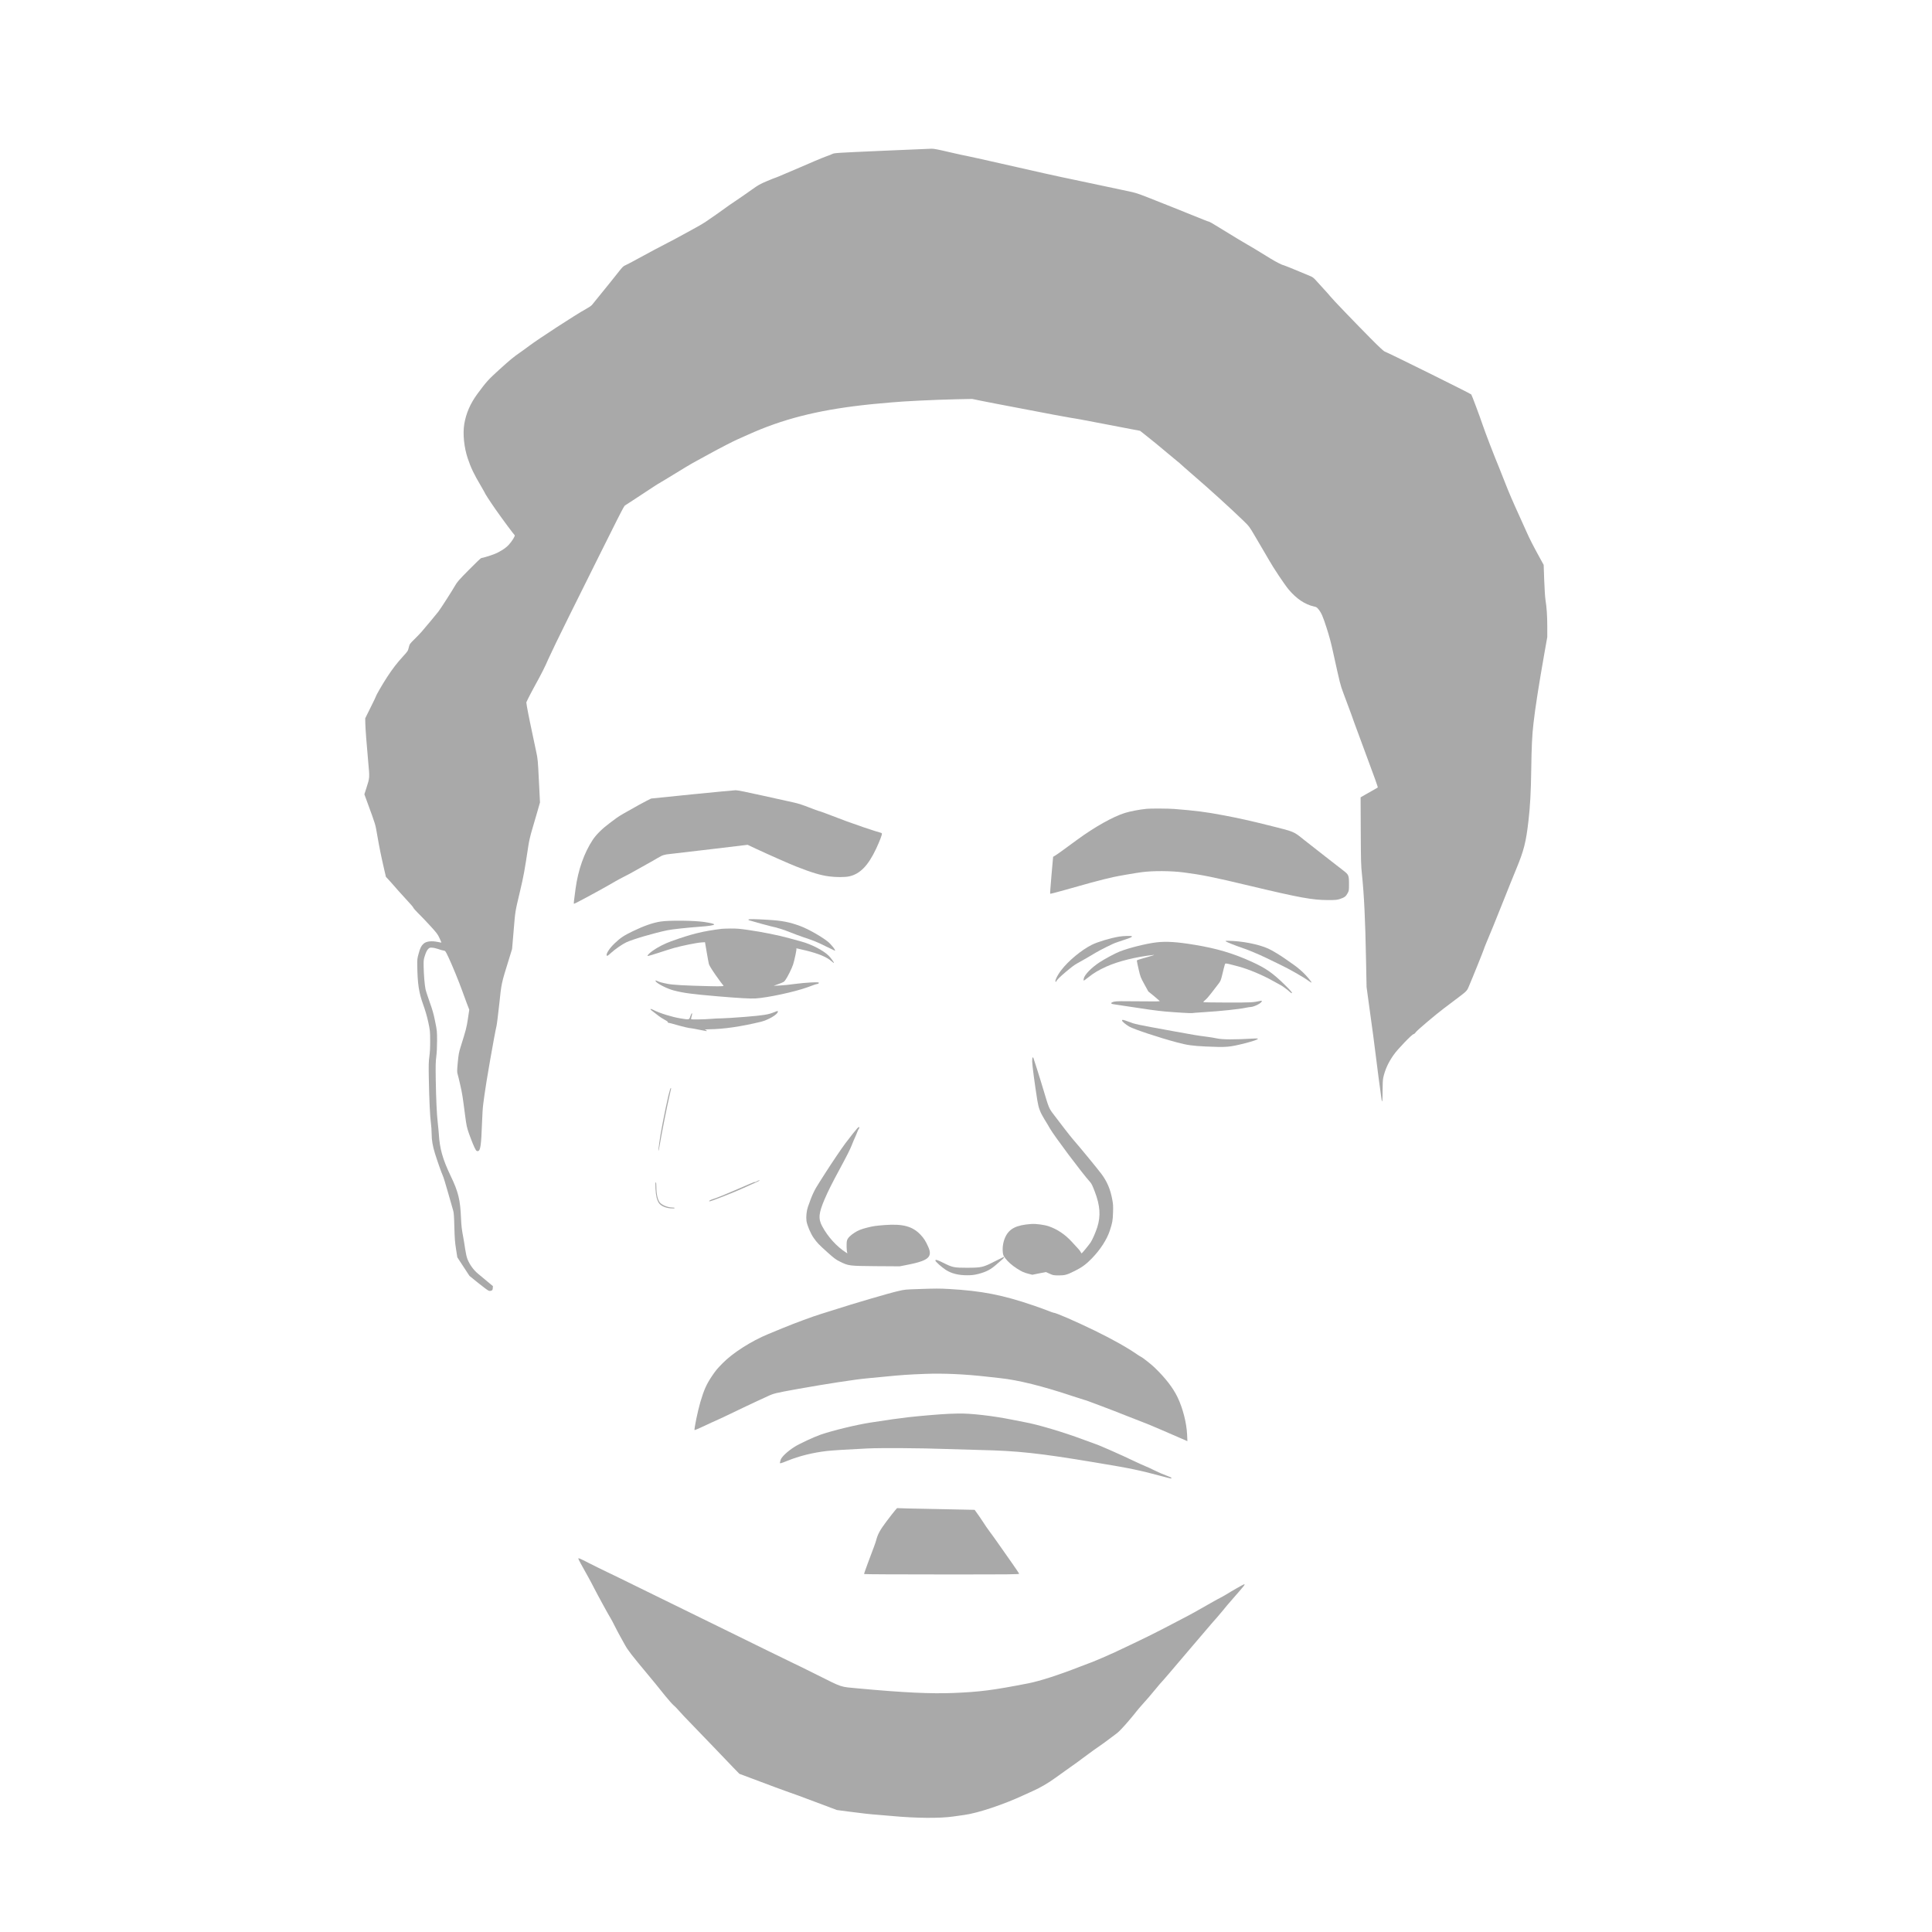
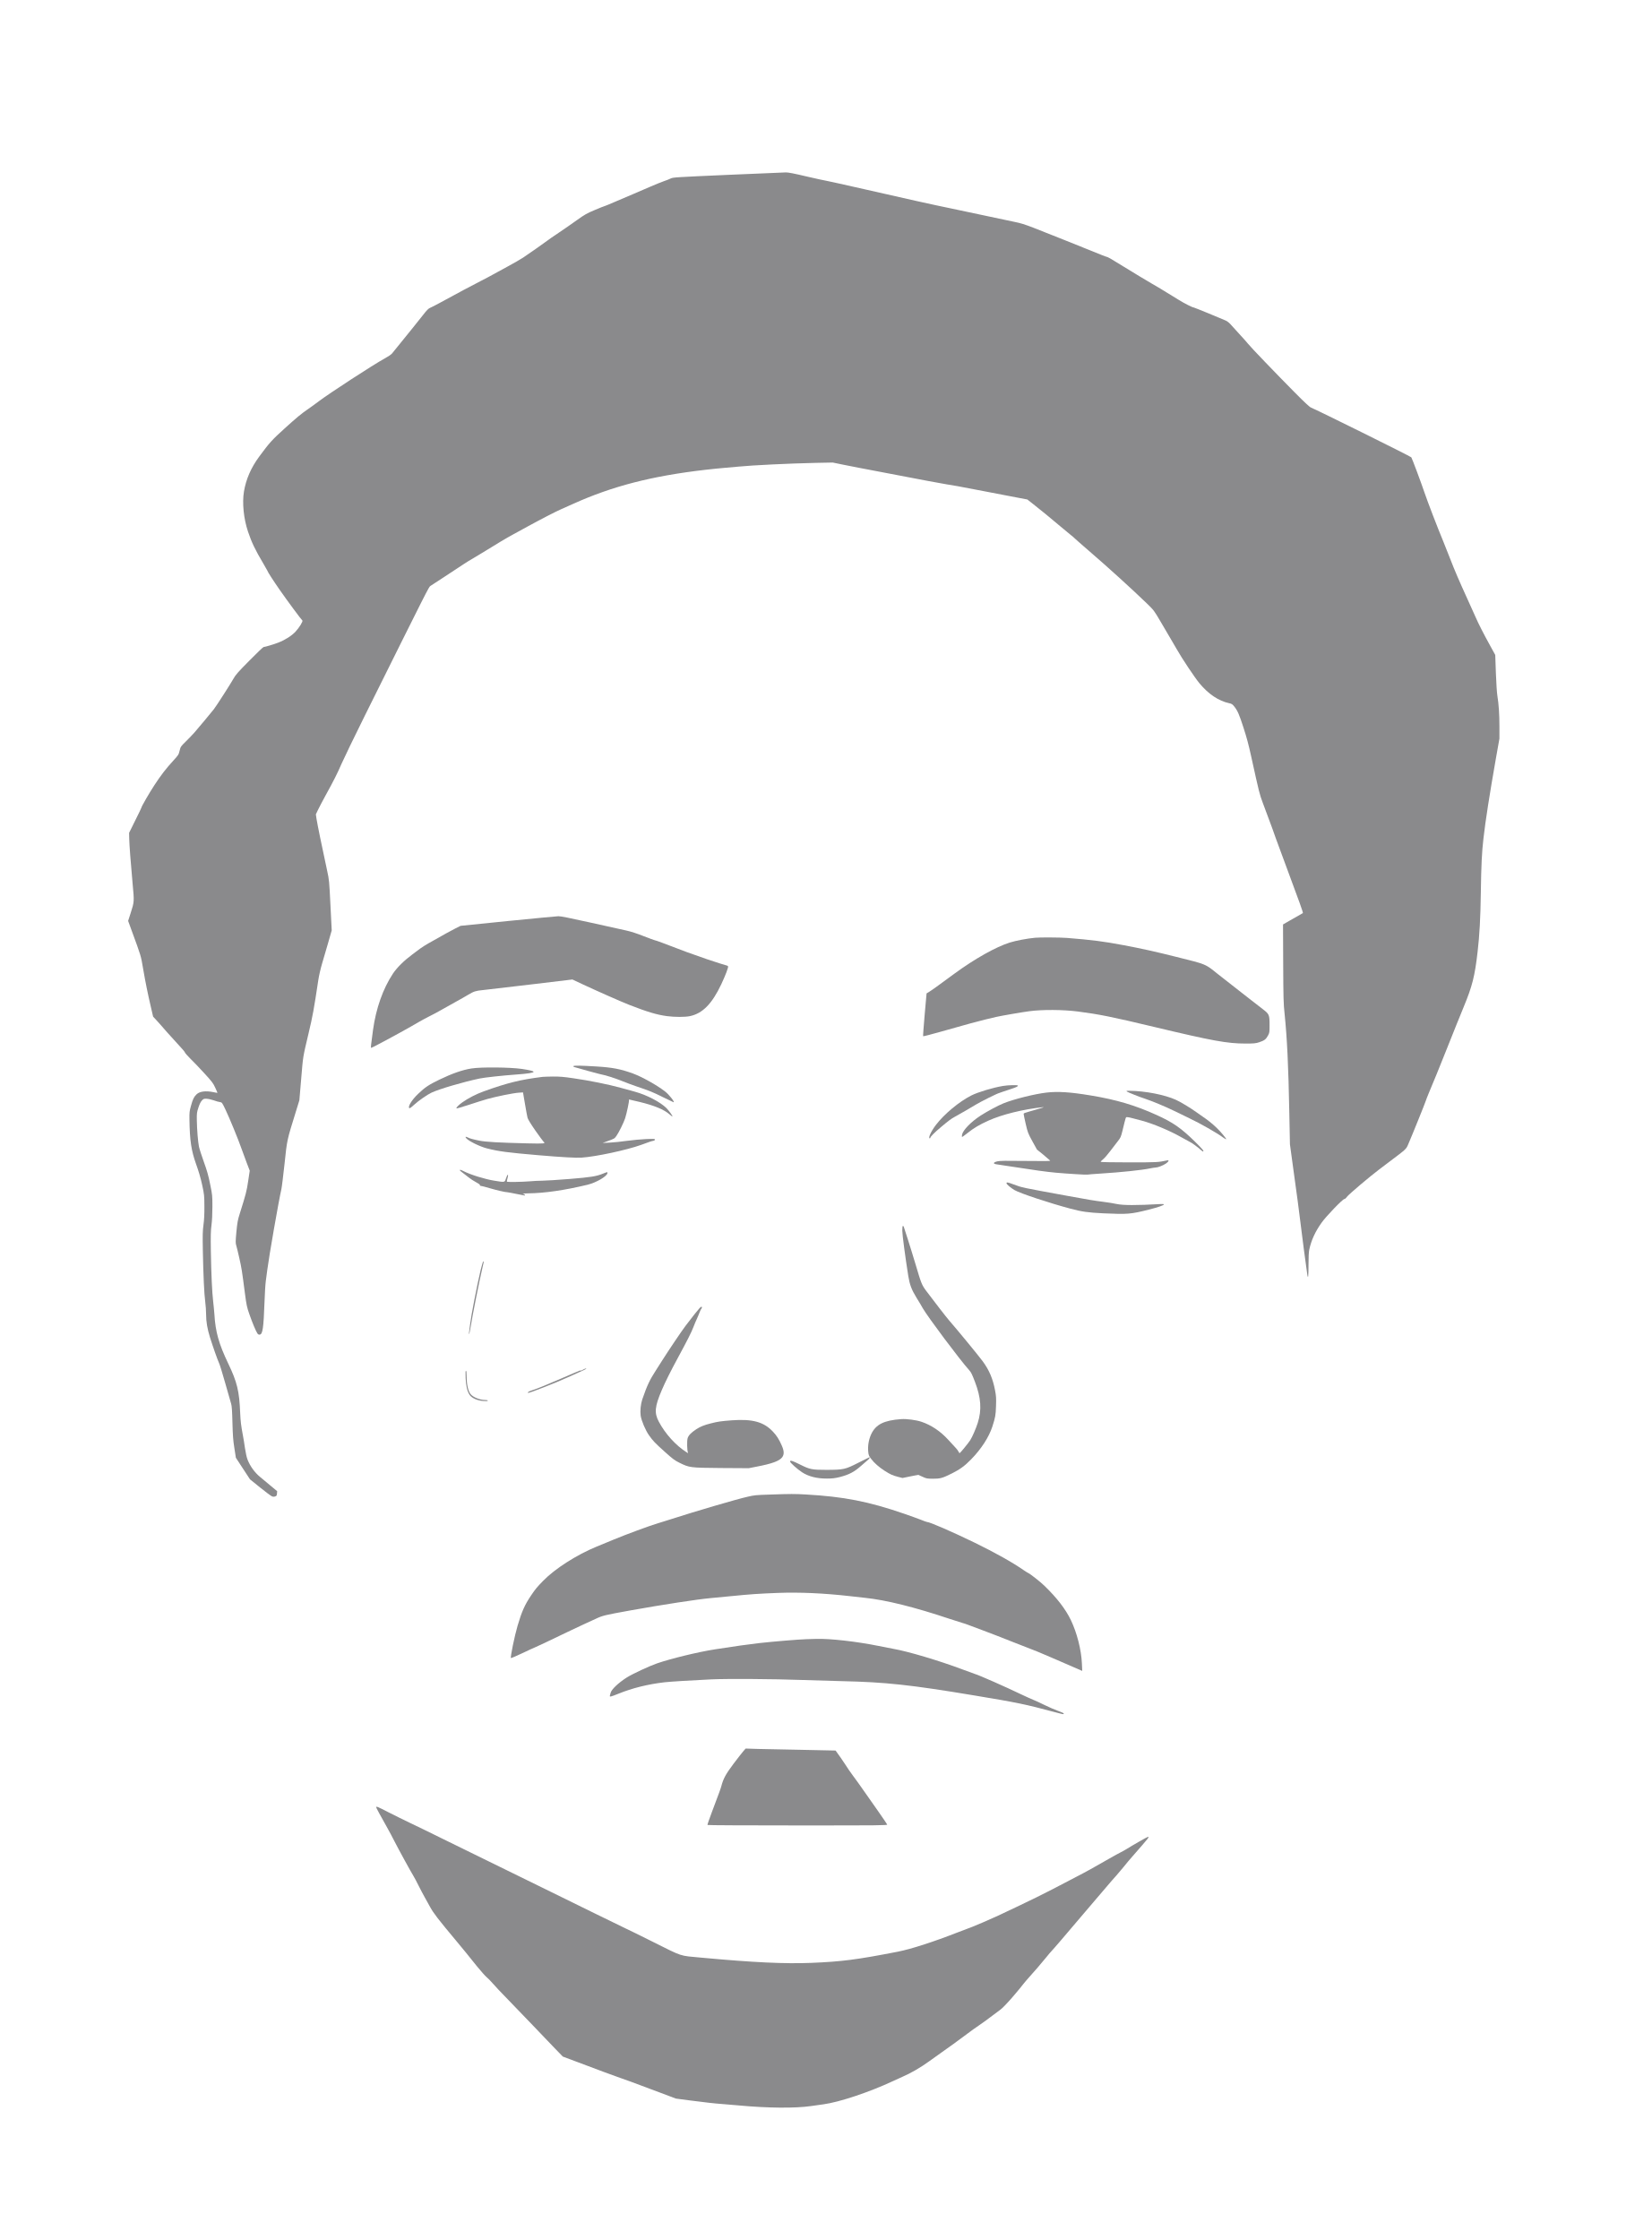
- <svg xmlns="http://www.w3.org/2000/svg" version="1.0" width="350pt" height="350pt" viewBox="0 0 2884 3912" preserveAspectRatio="xMidYMid meet">
-   <g transform="translate(0,3912) scale(0.1,-0.1)" fill="#a9a9a9" stroke="none">
+ <svg xmlns="http://www.w3.org/2000/svg" version="1.0" viewBox="0 0 2884 3912" preserveAspectRatio="xMidYMid meet">
+   <g transform="translate(0,3912) scale(0.1,-0.1)" fill="rgba(138, 138, 140, 1)" stroke="none">
    <path d="M12710 36066 c-901 -40 -957 -43 -995 -63 -22 -11 -75 -33 -119 -47 -43 -15 -146 -57 -230 -93 -83 -36 -223 -96 -311 -134 -88 -37 -234 -99 -324 -138 -90 -39 -168 -71 -173 -71 -5 0 -81 -30 -168 -67 -140 -59 -176 -79 -317 -180 -87 -63 -228 -160 -313 -217 -85 -57 -177 -120 -205 -142 -55 -42 -296 -211 -418 -293 -43 -28 -166 -100 -275 -158 -108 -58 -226 -122 -262 -143 -36 -21 -126 -68 -200 -106 -124 -62 -430 -226 -725 -387 -66 -36 -138 -73 -160 -82 -31 -12 -59 -40 -125 -125 -47 -60 -126 -160 -177 -222 -51 -62 -149 -183 -217 -268 -69 -85 -136 -168 -150 -185 -13 -16 -71 -55 -128 -86 -187 -101 -968 -609 -1151 -748 -56 -43 -140 -103 -186 -135 -115 -78 -205 -153 -411 -340 -220 -199 -264 -248 -443 -491 -143 -194 -230 -394 -266 -610 -33 -196 -5 -474 70 -697 64 -191 128 -324 266 -556 40 -67 73 -125 73 -128 0 -14 101 -171 218 -339 133 -191 378 -521 393 -531 17 -10 -55 -127 -120 -196 -67 -72 -180 -144 -301 -191 -71 -28 -234 -77 -256 -77 -8 0 -119 -106 -248 -237 -204 -206 -240 -247 -282 -322 -53 -94 -289 -462 -338 -526 -35 -46 -264 -321 -340 -408 -28 -32 -94 -101 -146 -152 -94 -92 -96 -96 -113 -166 -16 -68 -22 -77 -110 -173 -125 -136 -218 -256 -330 -428 -89 -136 -227 -374 -227 -393 0 -4 -48 -105 -108 -224 l-107 -216 2 -100 c3 -120 24 -400 59 -785 30 -323 31 -314 -37 -526 l-41 -127 57 -156 c175 -478 164 -442 205 -681 42 -243 79 -424 137 -674 l37 -160 101 -110 c55 -61 123 -138 150 -171 28 -32 107 -120 177 -195 70 -74 128 -142 128 -150 0 -8 43 -57 95 -109 53 -51 163 -166 245 -256 131 -143 154 -172 189 -250 23 -49 40 -89 39 -91 -2 -1 -32 4 -68 12 -134 28 -243 15 -297 -38 -46 -44 -65 -83 -98 -203 -25 -89 -28 -115 -26 -235 5 -368 32 -546 117 -783 44 -122 79 -241 105 -360 37 -172 38 -186 39 -376 1 -136 -4 -236 -16 -322 -14 -105 -16 -174 -11 -449 8 -434 24 -768 42 -897 8 -59 15 -158 15 -221 0 -126 21 -248 69 -403 51 -162 132 -391 155 -439 13 -25 62 -184 110 -355 49 -170 95 -332 103 -360 12 -37 18 -124 23 -330 6 -227 12 -311 34 -447 l26 -167 123 -188 123 -188 178 -144 c98 -79 191 -148 207 -154 19 -8 37 -8 56 -1 24 8 28 16 31 51 l3 41 -112 93 c-62 52 -148 123 -191 159 -89 74 -168 183 -212 293 -17 42 -34 119 -47 205 -11 75 -26 173 -35 217 -34 181 -42 248 -49 400 -15 382 -54 540 -210 865 -162 339 -222 550 -240 855 -4 55 -13 154 -21 220 -20 167 -34 480 -41 880 -4 278 -2 362 11 460 10 76 16 192 16 320 0 195 -1 207 -40 396 -30 151 -55 237 -110 389 -38 107 -77 226 -85 265 -17 86 -34 286 -37 460 -2 120 0 137 27 220 19 59 39 101 60 124 29 31 36 34 83 32 28 -1 84 -13 124 -27 40 -15 89 -29 109 -31 36 -5 38 -7 99 -135 69 -144 220 -512 280 -683 21 -60 62 -171 90 -245 l52 -135 -27 -180 c-26 -177 -40 -230 -147 -570 -36 -114 -43 -154 -59 -319 -15 -165 -16 -194 -3 -235 8 -25 32 -125 54 -222 40 -176 46 -216 99 -624 26 -197 34 -234 76 -355 52 -148 113 -296 140 -336 12 -18 23 -24 42 -22 51 6 67 116 83 568 5 146 15 312 23 370 8 58 20 146 26 195 30 236 199 1203 246 1408 8 34 32 233 55 442 44 421 41 406 196 905 l63 205 31 365 c35 416 27 369 130 805 73 308 91 407 170 930 11 74 40 201 68 295 27 91 76 257 108 369 l58 203 -22 437 c-21 422 -22 441 -57 601 -91 420 -170 806 -186 906 l-12 82 36 76 c20 42 78 152 128 244 148 268 213 397 284 562 37 85 221 466 409 845 1107 2226 1116 2245 1144 2262 15 9 110 71 212 138 328 217 479 315 485 315 3 0 94 55 203 122 305 188 417 255 542 323 63 34 182 99 263 144 219 120 482 256 583 300 49 22 141 62 204 91 685 309 1372 486 2300 594 118 14 278 30 355 36 77 6 183 15 235 21 242 24 883 55 1340 65 l305 6 180 -37 c99 -20 225 -45 280 -55 55 -10 253 -48 440 -84 699 -134 1026 -196 1092 -205 120 -18 180 -29 653 -120 256 -49 530 -102 610 -117 l144 -27 109 -86 c173 -137 245 -196 435 -356 97 -82 195 -163 217 -180 22 -16 49 -39 60 -51 11 -12 124 -111 250 -220 342 -294 756 -671 1015 -921 124 -120 127 -124 242 -320 63 -109 142 -243 175 -298 33 -55 82 -138 108 -185 88 -157 313 -494 397 -595 158 -189 333 -306 517 -346 45 -9 58 -18 93 -62 54 -69 86 -142 156 -360 60 -185 90 -298 137 -512 141 -640 144 -651 203 -810 149 -397 210 -564 226 -615 10 -30 107 -293 216 -585 194 -520 264 -715 257 -721 -2 -2 -34 -21 -72 -42 -39 -21 -116 -65 -173 -98 l-102 -59 3 -680 c3 -609 5 -702 25 -885 43 -419 67 -913 82 -1725 l11 -550 45 -330 c25 -181 65 -474 89 -650 24 -176 46 -351 50 -390 6 -66 108 -843 120 -912 14 -77 20 -19 20 174 0 135 5 229 13 268 36 166 104 314 214 469 80 114 371 416 400 416 10 0 31 18 46 40 25 37 400 355 565 479 40 30 126 95 192 145 277 208 277 208 313 294 76 176 295 720 304 752 6 19 28 78 50 130 62 144 219 529 314 770 156 392 233 583 300 745 150 363 194 535 243 965 33 280 50 586 56 1025 7 489 18 713 46 952 35 311 107 768 218 1401 l61 343 0 210 c0 218 -12 392 -36 539 -8 47 -20 226 -26 398 l-11 314 -94 171 c-110 199 -202 380 -248 487 -18 41 -81 181 -140 310 -150 329 -227 508 -305 710 -37 96 -91 231 -119 300 -108 260 -274 693 -329 855 -53 158 -220 606 -231 618 -15 19 -1667 837 -1751 868 -24 9 -117 95 -290 270 -310 313 -768 789 -810 844 -17 22 -77 90 -133 150 -57 61 -127 138 -157 173 -34 40 -70 70 -99 83 -96 43 -551 229 -560 229 -23 0 -163 71 -266 135 -271 168 -415 254 -475 287 -58 32 -241 143 -630 381 -68 43 -129 77 -135 77 -6 0 -54 17 -106 38 -302 123 -1023 411 -1189 475 -146 57 -229 82 -330 102 -74 15 -301 63 -505 107 -203 43 -469 100 -590 125 -324 66 -812 175 -1503 333 -338 77 -641 144 -675 150 -34 5 -197 41 -362 79 -215 51 -316 71 -360 70 -33 -1 -490 -20 -1015 -43z" />
    <path d="M8870 23035 l-825 -84 -90 -45 c-80 -40 -162 -86 -472 -261 -45 -25 -111 -67 -145 -92 -35 -26 -95 -71 -135 -101 -146 -108 -270 -231 -340 -336 -175 -265 -296 -608 -348 -986 -37 -269 -41 -310 -32 -310 6 0 58 26 116 57 58 32 117 63 131 69 36 16 491 268 579 322 41 24 124 69 185 100 61 30 152 78 201 107 50 29 162 92 250 140 88 48 193 108 232 132 101 60 132 70 258 82 61 6 437 50 837 98 l726 87 174 -82 c255 -119 671 -303 813 -359 320 -125 486 -175 665 -199 134 -18 316 -18 401 0 221 47 386 215 548 558 73 156 125 292 118 311 -3 8 -20 17 -39 20 -18 3 -166 50 -329 105 -266 91 -398 139 -782 287 -66 25 -125 45 -132 45 -7 0 -93 32 -190 70 -119 47 -222 81 -309 100 -72 16 -355 78 -628 139 -346 77 -515 111 -555 110 -32 -1 -429 -39 -883 -84z" />
    <path d="M18080 22743 c-145 -14 -333 -50 -443 -84 -242 -76 -613 -284 -966 -543 -272 -201 -408 -298 -447 -321 l-40 -24 -33 -371 c-18 -204 -30 -374 -27 -377 3 -4 135 30 294 75 469 133 681 191 792 217 58 13 143 33 190 45 92 21 443 82 580 100 226 30 586 28 845 -5 371 -48 601 -94 1336 -270 1018 -243 1275 -290 1594 -290 151 0 178 3 240 23 90 31 115 49 151 114 28 51 29 58 29 183 0 182 -5 194 -117 280 -51 39 -161 124 -245 190 -84 66 -212 166 -285 223 -73 56 -189 147 -258 202 -223 179 -188 165 -725 299 -357 90 -629 150 -925 205 -343 65 -547 91 -985 126 -112 9 -476 11 -555 3z" />
    <path d="M10015 20501 c-3 -5 3 -12 12 -15 128 -38 392 -111 438 -121 129 -27 260 -68 415 -130 58 -24 159 -61 225 -84 243 -82 294 -102 472 -191 100 -49 185 -90 188 -90 27 0 -83 140 -152 191 -146 112 -399 252 -552 309 -218 80 -363 108 -646 125 -271 17 -392 18 -400 6z" />
    <path d="M8235 20460 c-155 -24 -339 -88 -560 -195 -183 -88 -252 -134 -369 -246 -109 -102 -185 -224 -158 -251 8 -8 32 9 84 57 77 71 232 179 308 214 140 65 559 187 835 245 90 19 394 52 651 71 189 13 294 30 294 46 0 14 -67 30 -205 51 -208 30 -710 35 -880 8z" />
    <path d="M9475 20313 c-385 -48 -612 -104 -1024 -252 -131 -47 -275 -121 -376 -193 -70 -51 -112 -94 -101 -105 3 -4 97 24 209 60 111 37 258 83 327 103 157 44 451 104 550 111 l75 5 34 -198 c18 -110 39 -219 45 -244 8 -29 56 -108 138 -226 70 -99 134 -186 142 -193 41 -34 21 -36 -286 -29 -496 12 -723 25 -833 47 -119 24 -170 38 -208 58 -36 18 -46 10 -22 -17 46 -51 235 -143 356 -175 207 -53 365 -74 904 -120 422 -36 650 -48 755 -42 247 16 788 132 1040 223 69 25 139 50 155 56 17 5 42 13 58 15 15 3 27 12 27 21 0 13 -19 14 -157 9 -87 -4 -237 -18 -333 -31 -96 -14 -231 -28 -300 -31 l-125 -6 80 29 c127 46 128 47 161 93 43 60 127 230 153 309 28 88 73 300 67 317 -6 15 -16 17 188 -32 255 -62 426 -133 521 -217 25 -22 48 -39 50 -36 8 7 -60 101 -106 147 -106 105 -343 229 -549 285 -47 13 -160 44 -251 69 -208 58 -550 127 -824 166 -169 25 -240 31 -360 30 -83 -1 -163 -4 -180 -6z" />
    <path d="M17520 20155 c-183 -31 -434 -107 -553 -166 -212 -107 -474 -324 -619 -514 -85 -111 -142 -235 -108 -235 6 0 10 4 10 10 0 18 74 93 189 189 126 106 177 144 236 176 98 54 278 157 365 211 95 57 372 196 420 208 14 4 34 11 45 16 11 4 72 25 135 45 115 38 140 50 140 66 0 13 -173 9 -260 -6z" />
    <path d="M19685 20056 c22 -15 219 -94 305 -121 122 -40 364 -140 515 -214 88 -43 210 -102 270 -131 182 -86 485 -258 583 -332 30 -22 56 -37 59 -35 8 9 -99 137 -171 205 -82 77 -150 131 -236 189 -36 24 -90 62 -120 84 -90 66 -270 175 -350 211 -195 89 -541 156 -810 158 -57 0 -62 -1 -45 -14z" />
    <path d="M18280 20039 c-208 -24 -561 -112 -748 -186 -90 -35 -302 -149 -407 -218 -167 -109 -306 -253 -321 -331 -3 -19 -4 -37 -1 -40 2 -3 46 28 96 68 108 87 210 147 363 216 239 108 607 199 953 236 33 4 4 -8 -89 -34 -249 -71 -246 -70 -246 -86 0 -9 16 -87 36 -173 34 -148 40 -163 116 -302 l80 -145 110 -89 c60 -50 114 -96 120 -103 9 -10 -68 -12 -428 -7 -347 5 -451 3 -494 -7 -74 -18 -80 -43 -13 -52 26 -4 118 -18 203 -31 490 -76 658 -99 839 -116 189 -17 534 -38 542 -33 4 2 113 11 241 19 342 21 722 61 856 90 40 8 84 15 98 15 38 0 128 35 178 69 50 34 62 65 24 56 -156 -34 -178 -35 -667 -35 -271 0 -492 4 -495 9 -3 5 15 24 40 44 25 19 81 84 126 144 45 59 104 137 133 173 47 59 54 75 79 175 65 266 57 245 85 245 14 0 60 -9 101 -21 41 -11 107 -28 145 -38 203 -54 492 -175 697 -291 87 -49 161 -90 164 -90 10 0 147 -101 178 -132 17 -15 33 -28 38 -28 27 0 -9 43 -144 176 -240 234 -377 330 -663 460 -373 170 -706 269 -1155 343 -356 59 -572 73 -770 50z" />
    <path d="M8030 18683 c1 -5 28 -28 62 -53 33 -25 80 -61 105 -81 24 -20 77 -53 117 -75 46 -24 72 -43 69 -51 -3 -8 2 -13 13 -13 10 0 80 -18 154 -40 131 -38 272 -71 314 -72 12 -1 84 -14 161 -30 163 -33 148 -31 143 -15 -3 6 -18 15 -34 18 -16 4 25 7 91 8 289 3 637 54 1040 151 154 38 345 151 345 205 0 19 0 19 -71 -9 -121 -50 -213 -65 -593 -96 -204 -16 -417 -30 -475 -30 -59 0 -158 -5 -221 -11 -127 -11 -387 -15 -396 -6 -3 3 1 29 10 58 25 88 0 81 -29 -8 -20 -63 -18 -63 -201 -33 -171 28 -415 104 -544 170 -41 21 -60 25 -60 13z" />
    <path d="M17580 18456 c0 -19 71 -79 142 -121 94 -55 602 -224 973 -323 203 -54 309 -69 580 -82 421 -19 473 -15 792 65 169 43 263 76 263 92 0 5 -28 7 -62 5 -420 -24 -654 -23 -768 2 -41 10 -144 26 -229 37 -166 21 -244 34 -626 104 -815 149 -788 143 -943 201 -102 38 -122 41 -122 20z" />
    <path d="M15760 17627 c0 -70 53 -468 105 -793 24 -149 57 -237 141 -374 43 -69 93 -152 111 -186 86 -151 647 -901 818 -1091 28 -31 46 -70 94 -195 107 -279 121 -492 49 -718 -32 -100 -95 -245 -132 -303 -34 -52 -171 -220 -184 -225 -4 -1 -13 10 -19 25 -7 16 -30 46 -51 68 -20 22 -79 86 -130 141 -135 148 -293 254 -465 313 -93 32 -261 54 -357 47 -301 -21 -443 -93 -523 -263 -43 -92 -62 -204 -52 -305 6 -61 12 -76 53 -129 51 -68 134 -141 233 -205 99 -63 138 -81 230 -105 l83 -21 137 28 137 27 74 -33 c69 -32 80 -34 183 -35 129 0 166 10 332 93 138 69 223 130 336 246 177 181 311 389 370 571 52 161 59 198 64 360 5 137 2 176 -16 270 -39 208 -103 357 -217 512 -73 99 -437 542 -587 714 -47 54 -257 325 -398 513 -79 106 -88 130 -189 471 -39 132 -101 330 -136 440 -36 110 -67 206 -69 213 -3 6 -9 12 -15 12 -6 0 -10 -33 -10 -83z" />
    <path d="M8396 16943 c-67 -284 -169 -808 -186 -958 -5 -44 -12 -100 -16 -125 -4 -25 -4 -42 0 -39 4 3 13 48 22 100 37 230 153 813 204 1029 34 141 33 140 21 140 -5 0 -25 -66 -45 -147z" />
    <path d="M12216 16271 c-29 -31 -118 -143 -242 -306 -69 -91 -284 -410 -410 -608 -27 -42 -74 -117 -105 -165 -113 -175 -154 -262 -240 -510 -28 -82 -40 -202 -29 -284 13 -89 85 -260 148 -347 68 -96 99 -129 276 -288 133 -120 174 -150 250 -187 180 -89 185 -89 732 -94 l482 -3 133 26 c277 53 403 100 452 166 35 49 34 107 -6 199 -48 111 -91 179 -157 248 -161 171 -358 224 -723 197 -189 -15 -235 -21 -364 -54 -111 -28 -182 -56 -249 -100 -93 -61 -140 -110 -154 -161 -13 -47 -9 -208 5 -244 8 -18 7 -18 -21 0 -190 120 -374 323 -487 536 -81 153 -71 262 51 548 58 137 162 346 287 575 171 317 230 434 265 525 18 47 45 112 61 145 15 33 38 86 49 117 12 32 26 60 31 63 11 7 12 35 1 35 -5 0 -21 -13 -36 -29z" />
    <path d="M10181 15199 c-18 -11 -35 -18 -38 -15 -6 5 -12 3 -128 -47 -44 -19 -143 -61 -220 -95 -280 -120 -402 -170 -482 -196 -76 -25 -102 -40 -91 -52 11 -10 501 182 698 273 47 22 135 62 195 88 61 27 114 52 120 57 19 17 -21 7 -54 -13z" />
    <path d="M8133 15053 c6 -138 28 -232 70 -294 37 -55 135 -99 235 -106 58 -4 82 -3 82 6 0 7 -19 11 -49 11 -87 0 -206 48 -249 100 -46 55 -71 171 -72 323 0 58 -4 87 -11 87 -9 0 -10 -35 -6 -127z" />
    <path d="M14990 13573 c-228 -116 -255 -122 -555 -123 -256 0 -289 7 -465 95 -130 65 -170 77 -170 51 0 -21 123 -131 209 -188 113 -74 259 -111 435 -110 96 0 142 6 223 26 163 42 254 89 378 200 44 39 95 83 113 98 29 24 43 50 25 47 -5 -1 -91 -44 -193 -96z" />
    <path d="M13465 13019 c-275 -9 -283 -10 -409 -39 -184 -41 -917 -256 -1331 -390 -82 -26 -190 -60 -240 -75 -147 -44 -539 -189 -762 -281 -114 -47 -251 -104 -303 -125 -348 -143 -726 -385 -931 -595 -114 -117 -134 -141 -214 -259 -109 -162 -162 -280 -234 -525 -52 -176 -130 -554 -117 -567 3 -3 93 35 199 85 106 51 196 92 200 92 7 0 290 134 592 280 88 43 207 99 265 125 58 25 157 71 220 101 126 60 158 67 610 149 570 102 1168 194 1400 215 63 5 228 21 365 35 332 33 475 43 815 56 375 14 802 -5 1250 -56 74 -8 196 -22 270 -30 365 -38 860 -161 1470 -365 113 -37 219 -71 235 -75 17 -4 57 -17 90 -30 33 -13 157 -59 275 -103 118 -44 339 -129 490 -190 151 -60 286 -113 300 -117 28 -8 286 -114 365 -150 28 -12 111 -48 185 -80 74 -32 180 -78 235 -102 55 -25 111 -49 124 -54 l24 -10 -6 134 c-11 236 -86 531 -193 754 -91 190 -245 390 -464 601 -65 64 -250 209 -279 220 -9 3 -43 25 -76 47 -201 140 -502 308 -860 483 -395 192 -787 362 -834 362 -6 0 -55 17 -108 39 -54 21 -183 68 -288 104 -629 216 -1052 299 -1720 337 -188 11 -273 11 -610 -1z" />
    <path d="M14090 10493 c-139 -4 -583 -41 -825 -68 -185 -21 -435 -56 -780 -110 -293 -46 -762 -160 -1007 -244 -138 -48 -435 -186 -533 -249 -147 -94 -267 -209 -280 -268 -4 -16 -9 -37 -12 -46 -7 -27 11 -23 148 32 243 99 514 166 804 200 104 12 476 35 820 51 271 13 1122 7 1560 -10 154 -6 478 -15 720 -21 762 -17 1201 -64 2320 -251 737 -122 894 -155 1375 -284 178 -47 180 -48 180 -32 0 8 -39 27 -97 47 -54 19 -161 65 -238 103 -77 38 -167 80 -200 92 -33 13 -121 53 -195 88 -296 142 -745 340 -820 362 -14 4 -115 41 -225 82 -413 155 -946 313 -1205 358 -47 9 -164 31 -260 51 -376 76 -841 129 -1080 122 -41 -1 -118 -3 -170 -5z" />
    <path d="M12984 8537 c-22 -25 -100 -125 -174 -223 -133 -177 -176 -256 -211 -389 -11 -41 -31 -98 -168 -460 -43 -115 -77 -213 -74 -217 2 -5 711 -8 1575 -8 1446 0 1570 1 1564 16 -4 9 -68 105 -144 213 -76 108 -192 273 -257 366 -65 94 -156 220 -201 280 -45 61 -95 133 -111 161 -22 37 -168 249 -188 272 -1 1 -256 7 -566 12 -310 5 -663 12 -784 16 l-221 7 -40 -46z" />
    <path d="M6570 7559 c0 -10 71 -142 205 -379 26 -47 78 -143 114 -215 76 -149 289 -538 331 -605 16 -25 58 -103 93 -175 36 -71 82 -159 103 -195 20 -36 64 -114 97 -175 60 -110 137 -209 466 -603 147 -177 152 -183 347 -426 73 -89 150 -177 173 -195 23 -18 71 -67 107 -109 36 -43 154 -168 263 -279 108 -111 309 -319 446 -463 138 -144 310 -324 383 -400 l133 -137 257 -96 c141 -53 353 -132 469 -176 117 -44 241 -89 275 -100 61 -19 186 -65 718 -265 l255 -96 225 -30 c290 -38 462 -57 580 -65 52 -4 185 -15 296 -25 504 -47 983 -51 1259 -11 77 11 176 25 220 31 272 36 805 214 1210 404 50 23 124 57 165 75 150 65 320 163 471 273 85 61 184 132 221 158 81 55 318 227 453 329 55 42 141 103 190 136 78 53 136 95 375 275 25 19 64 55 86 80 21 24 47 51 56 60 25 23 215 247 258 305 21 27 69 84 106 125 87 95 221 251 305 355 35 44 74 89 85 100 12 11 86 97 166 190 79 94 259 305 400 470 141 165 314 368 384 450 70 83 151 176 181 208 29 32 86 100 127 150 40 51 113 138 162 193 292 334 292 334 263 334 -10 0 -272 -149 -373 -213 -28 -17 -70 -41 -95 -53 -25 -12 -122 -65 -216 -119 -267 -153 -408 -232 -565 -312 -80 -41 -264 -137 -410 -214 -146 -76 -404 -204 -575 -284 -170 -81 -341 -161 -380 -180 -81 -39 -442 -195 -450 -195 -3 0 -117 -43 -253 -96 -435 -170 -817 -293 -1051 -339 -719 -140 -977 -173 -1510 -195 -458 -19 -1014 7 -1921 91 -396 37 -307 7 -870 288 -206 103 -409 203 -450 221 -41 19 -268 129 -505 246 -236 116 -632 311 -880 432 -809 395 -1453 711 -1820 892 -198 98 -452 222 -565 275 -113 54 -281 137 -375 185 -184 95 -215 108 -215 89z" />
  </g>
</svg>
